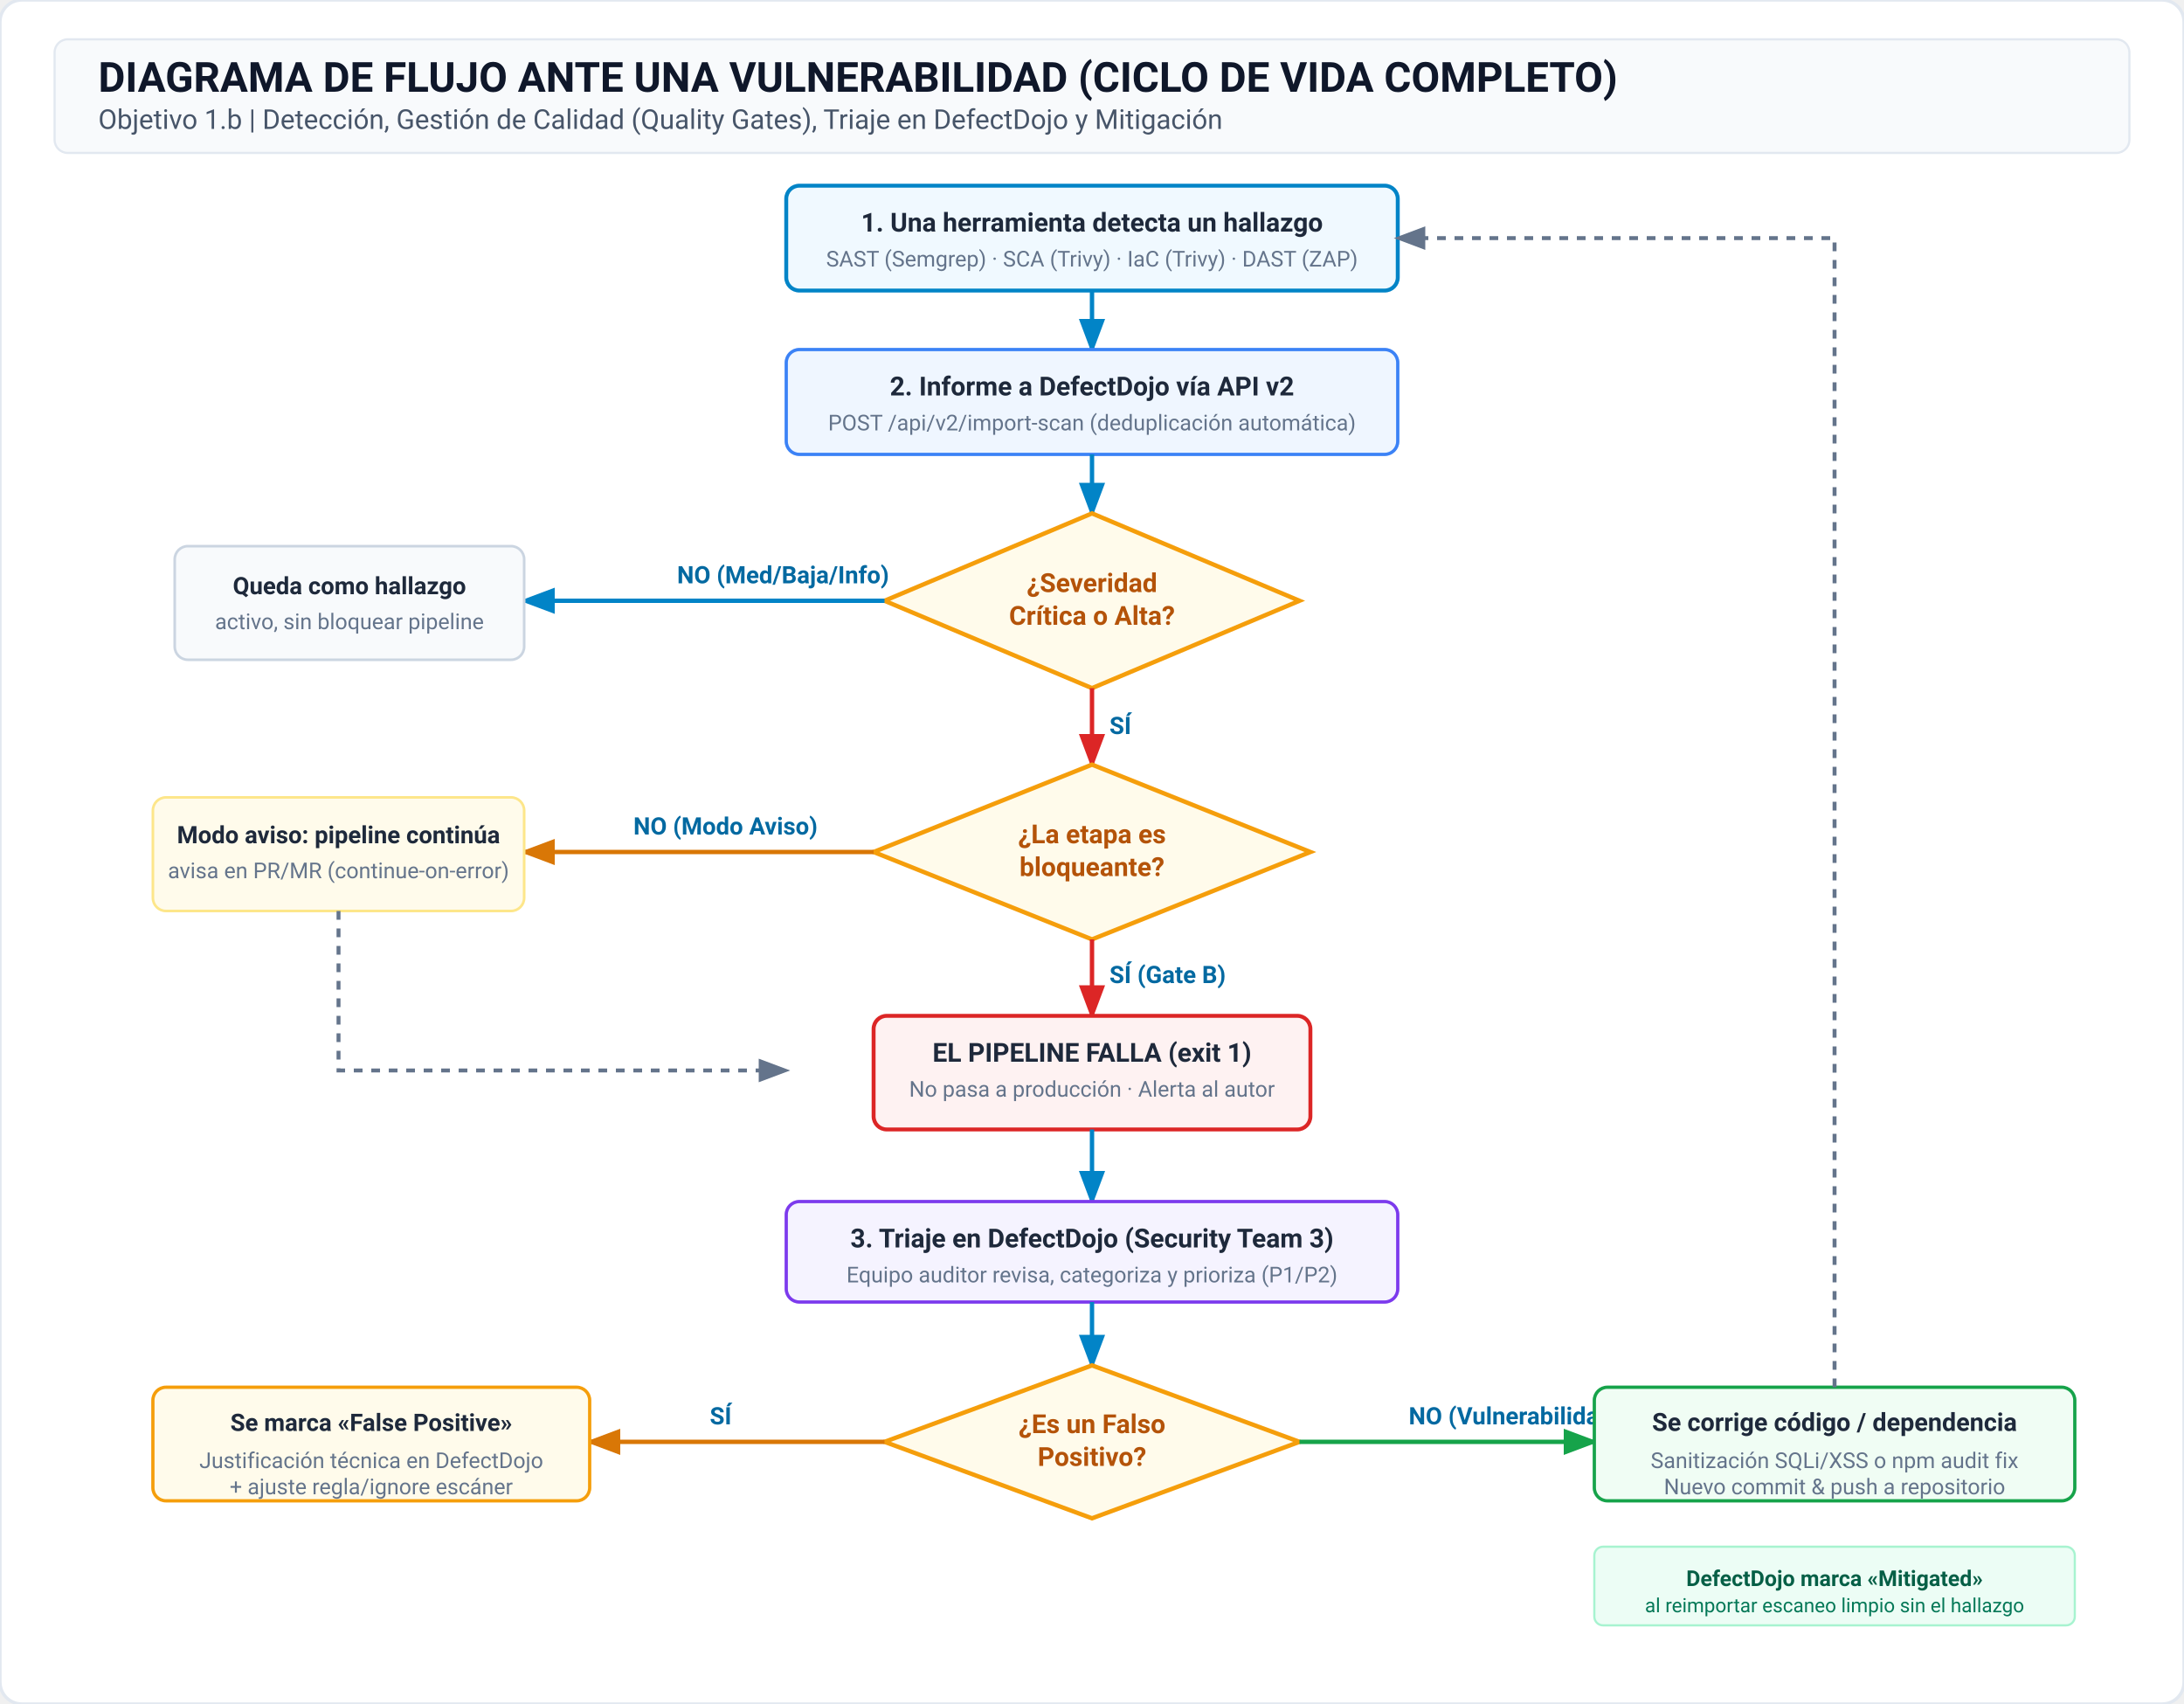
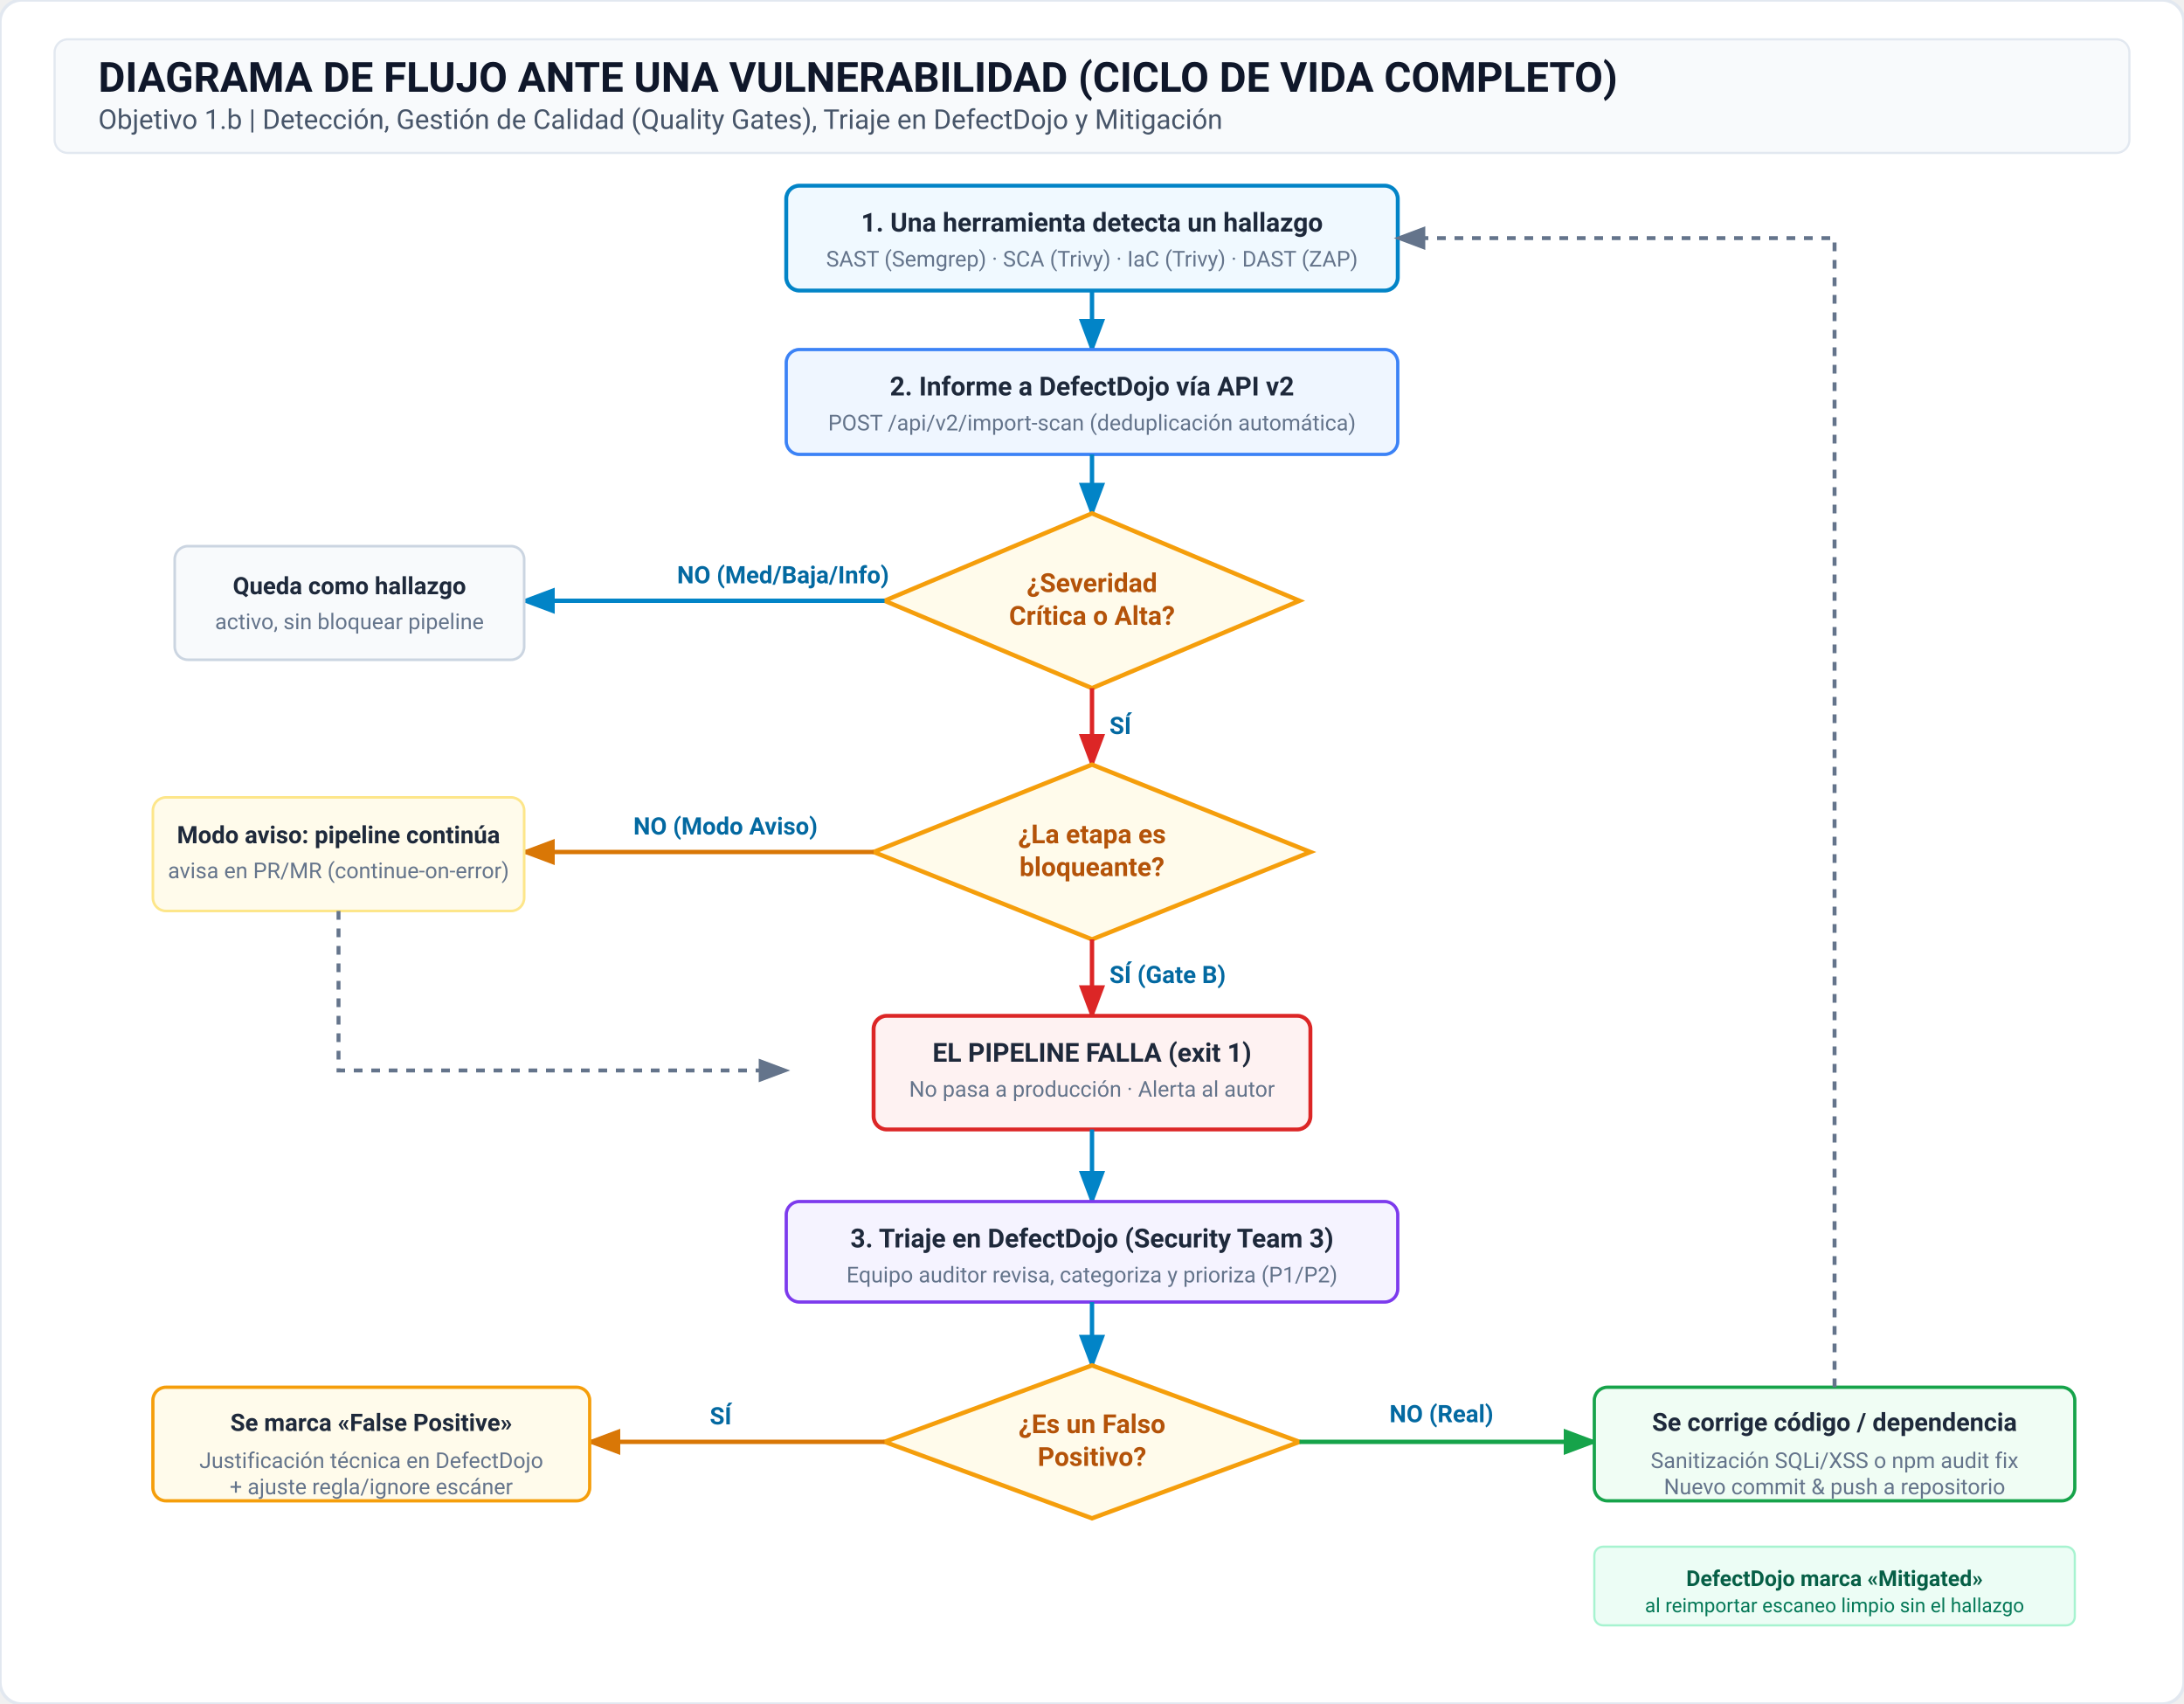
<svg xmlns="http://www.w3.org/2000/svg" viewBox="0 0 1000 780" width="100%" height="100%">
  <defs>
    <style>
      .title { font-family: -apple-system, BlinkMacSystemFont, 'Segoe UI', Roboto, sans-serif; font-size: 19px; font-weight: 700; fill: #0f172a; }
      .subtitle { font-family: -apple-system, BlinkMacSystemFont, 'Segoe UI', Roboto, sans-serif; font-size: 12.5px; fill: #475569; }
      .node-text { font-family: -apple-system, BlinkMacSystemFont, 'Segoe UI', Roboto, sans-serif; font-size: 12px; font-weight: 600; fill: #1e293b; text-anchor: middle; }
      .node-desc { font-family: -apple-system, BlinkMacSystemFont, 'Segoe UI', Roboto, sans-serif; font-size: 10px; fill: #64748b; text-anchor: middle; }
      .decision-text { font-family: -apple-system, BlinkMacSystemFont, 'Segoe UI', Roboto, sans-serif; font-size: 12px; font-weight: 700; fill: #b45309; text-anchor: middle; }
      .branch-label { font-family: -apple-system, BlinkMacSystemFont, 'Segoe UI', Roboto, sans-serif; font-size: 11px; font-weight: 700; fill: #0369a1; }
      .arrow { stroke: #0284c7; stroke-width: 2; fill: none; marker-end: url(#arrowhead); }
      .arrow-red { stroke: #dc2626; stroke-width: 2; fill: none; marker-end: url(#arrowhead-red); }
      .arrow-green { stroke: #16a34a; stroke-width: 2; fill: none; marker-end: url(#arrowhead-green); }
      .arrow-orange { stroke: #d97706; stroke-width: 2; fill: none; marker-end: url(#arrowhead-orange); }
      .arrow-dash { stroke: #64748b; stroke-width: 1.8; stroke-dasharray: 4,4; fill: none; marker-end: url(#arrowhead-gray); }
    </style>
    <marker id="arrowhead" markerWidth="8" markerHeight="6" refX="7" refY="3" orient="auto">
      <polygon points="0 0, 8 3, 0 6" fill="#0284c7" />
    </marker>
    <marker id="arrowhead-red" markerWidth="8" markerHeight="6" refX="7" refY="3" orient="auto">
      <polygon points="0 0, 8 3, 0 6" fill="#dc2626" />
    </marker>
    <marker id="arrowhead-green" markerWidth="8" markerHeight="6" refX="7" refY="3" orient="auto">
      <polygon points="0 0, 8 3, 0 6" fill="#16a34a" />
    </marker>
    <marker id="arrowhead-orange" markerWidth="8" markerHeight="6" refX="7" refY="3" orient="auto">
      <polygon points="0 0, 8 3, 0 6" fill="#d97706" />
    </marker>
    <marker id="arrowhead-gray" markerWidth="8" markerHeight="6" refX="7" refY="3" orient="auto">
      <polygon points="0 0, 8 3, 0 6" fill="#64748b" />
    </marker>
  </defs>
  <rect width="1000" height="780" fill="#ffffff" rx="10" ry="10" stroke="#e2e8f0" stroke-width="1.5" />
  <rect x="25" y="18" width="950" height="52" rx="6" fill="#f8fafc" stroke="#e2e8f0" stroke-width="1" />
  <text x="45" y="42" class="title">DIAGRAMA DE FLUJO ANTE UNA VULNERABILIDAD (CICLO DE VIDA COMPLETO)</text>
  <text x="45" y="59" class="subtitle">Objetivo 1.b | Detección, Gestión de Calidad (Quality Gates), Triaje en DefectDojo y Mitigación</text>
  <rect x="360" y="85" width="280" height="48" rx="6" fill="#f0f9ff" stroke="#0284c7" stroke-width="1.8" />
  <text x="500" y="106" class="node-text" fill="#0369a1">1. Una herramienta detecta un hallazgo</text>
  <text x="500" y="122" class="node-desc">SAST (Semgrep) · SCA (Trivy) · IaC (Trivy) · DAST (ZAP)</text>
  <path d="M 500 133 L 500 160" class="arrow" />
  <rect x="360" y="160" width="280" height="48" rx="6" fill="#eff6ff" stroke="#3b82f6" stroke-width="1.5" />
  <text x="500" y="181" class="node-text">2. Informe a DefectDojo vía API v2</text>
  <text x="500" y="197" class="node-desc">POST /api/v2/import-scan (deduplicación automática)</text>
  <path d="M 500 208 L 500 235" class="arrow" />
  <polygon points="500,235 595,275 500,315 405,275" fill="#fffbeb" stroke="#f59e0b" stroke-width="2" />
  <text x="500" y="271" class="decision-text">¿Severidad</text>
  <text x="500" y="286" class="decision-text">Crítica o Alta?</text>
  <path d="M 405 275 L 240 275" class="arrow" />
  <text x="310" y="267" class="branch-label" fill="#64748b">NO (Med/Baja/Info)</text>
  <rect x="80" y="250" width="160" height="52" rx="6" fill="#f8fafc" stroke="#cbd5e1" stroke-width="1.2" />
  <text x="160" y="272" class="node-text" style="font-size:11px;">Queda como hallazgo</text>
  <text x="160" y="288" class="node-desc">activo, sin bloquear pipeline</text>
  <path d="M 500 315 L 500 350" class="arrow-red" />
  <text x="508" y="336" class="branch-label" fill="#dc2626">SÍ</text>
  <polygon points="500,350 600,390 500,430 400,390" fill="#fffbeb" stroke="#f59e0b" stroke-width="2" />
  <text x="500" y="386" class="decision-text">¿La etapa es</text>
  <text x="500" y="401" class="decision-text">bloqueante?</text>
  <path d="M 400 390 L 240 390" class="arrow-orange" />
  <text x="290" y="382" class="branch-label" fill="#d97706">NO (Modo Aviso)</text>
  <rect x="70" y="365" width="170" height="52" rx="6" fill="#fffbeb" stroke="#fde68a" stroke-width="1.2" />
  <text x="155" y="386" class="node-text" fill="#b45309" style="font-size:11px;">Modo aviso: pipeline continúa</text>
  <text x="155" y="402" class="node-desc">avisa en PR/MR (continue-on-error)</text>
  <path d="M 155 417 L 155 490 L 360 490" class="arrow-dash" />
  <path d="M 500 430 L 500 465" class="arrow-red" />
  <text x="508" y="450" class="branch-label" fill="#dc2626">SÍ (Gate B)</text>
  <rect x="400" y="465" width="200" height="52" rx="6" fill="#fef2f2" stroke="#dc2626" stroke-width="1.8" />
  <text x="500" y="486" class="node-text" fill="#991b1b">EL PIPELINE FALLA (exit 1)</text>
  <text x="500" y="502" class="node-desc" fill="#b91c1c">No pasa a producción · Alerta al autor</text>
  <path d="M 500 517 L 500 550" class="arrow" />
  <rect x="360" y="550" width="280" height="46" rx="6" fill="#f5f3ff" stroke="#7c3aed" stroke-width="1.5" />
  <text x="500" y="571" class="node-text" fill="#5b21b6">3. Triaje en DefectDojo (Security Team 3)</text>
  <text x="500" y="587" class="node-desc">Equipo auditor revisa, categoriza y prioriza (P1/P2)</text>
  <path d="M 500 596 L 500 625" class="arrow" />
  <polygon points="500,625 595,660 500,695 405,660" fill="#fffbeb" stroke="#f59e0b" stroke-width="2" />
  <text x="500" y="656" class="decision-text">¿Es un Falso</text>
  <text x="500" y="671" class="decision-text">Positivo?</text>
  <path d="M 405 660 L 270 660" class="arrow-orange" />
  <text x="325" y="652" class="branch-label" fill="#d97706">SÍ</text>
  <rect x="70" y="635" width="200" height="52" rx="6" fill="#fffbeb" stroke="#f59e0b" stroke-width="1.5" />
  <text x="170" y="655" class="node-text" fill="#b45309" style="font-size:11px;">Se marca «False Positive»</text>
  <text x="170" y="672" class="node-desc">Justificación técnica en DefectDojo</text>
  <text x="170" y="684" class="node-desc">+ ajuste regla/ignore escáner</text>
  <path d="M 595 660 L 730 660" class="arrow-green" />
-   <text x="645" y="652" class="branch-label" fill="#16a34a">NO (Vulnerabilidad Real)</text>
+   <text x="660" y="651" text-anchor="middle" class="branch-label" fill="#16a34a">NO (Real)</text>
  <rect x="730" y="635" width="220" height="52" rx="6" fill="#f0fdf4" stroke="#16a34a" stroke-width="1.5" />
  <text x="840" y="655" class="node-text" fill="#15803d" style="font-size:11.5px;">Se corrige código / dependencia</text>
  <text x="840" y="672" class="node-desc">Sanitización SQLi/XSS o npm audit fix</text>
  <text x="840" y="684" class="node-desc">Nuevo commit &amp; push a repositorio</text>
  <path d="M 840 635 L 840 109 L 640 109" class="arrow-dash" stroke="#16a34a" />
  <text x="850" y="360" class="node-desc" style="fill:#16a34a; font-weight:700; transform: rotate(90deg); transform-origin: 850px 360px;">El pipeline vuelve a ejecutarse automáticamente</text>
  <rect x="730" y="708" width="220" height="36" rx="4" fill="#ecfdf5" stroke="#a7f3d0" stroke-width="1" />
  <text x="840" y="726" class="node-desc" style="fill:#065f46; font-weight:700;">DefectDojo marca «Mitigated»</text>
  <text x="840" y="738" class="node-desc" style="fill:#047857; font-size:9px;">al reimportar escaneo limpio sin el hallazgo</text>
</svg>
